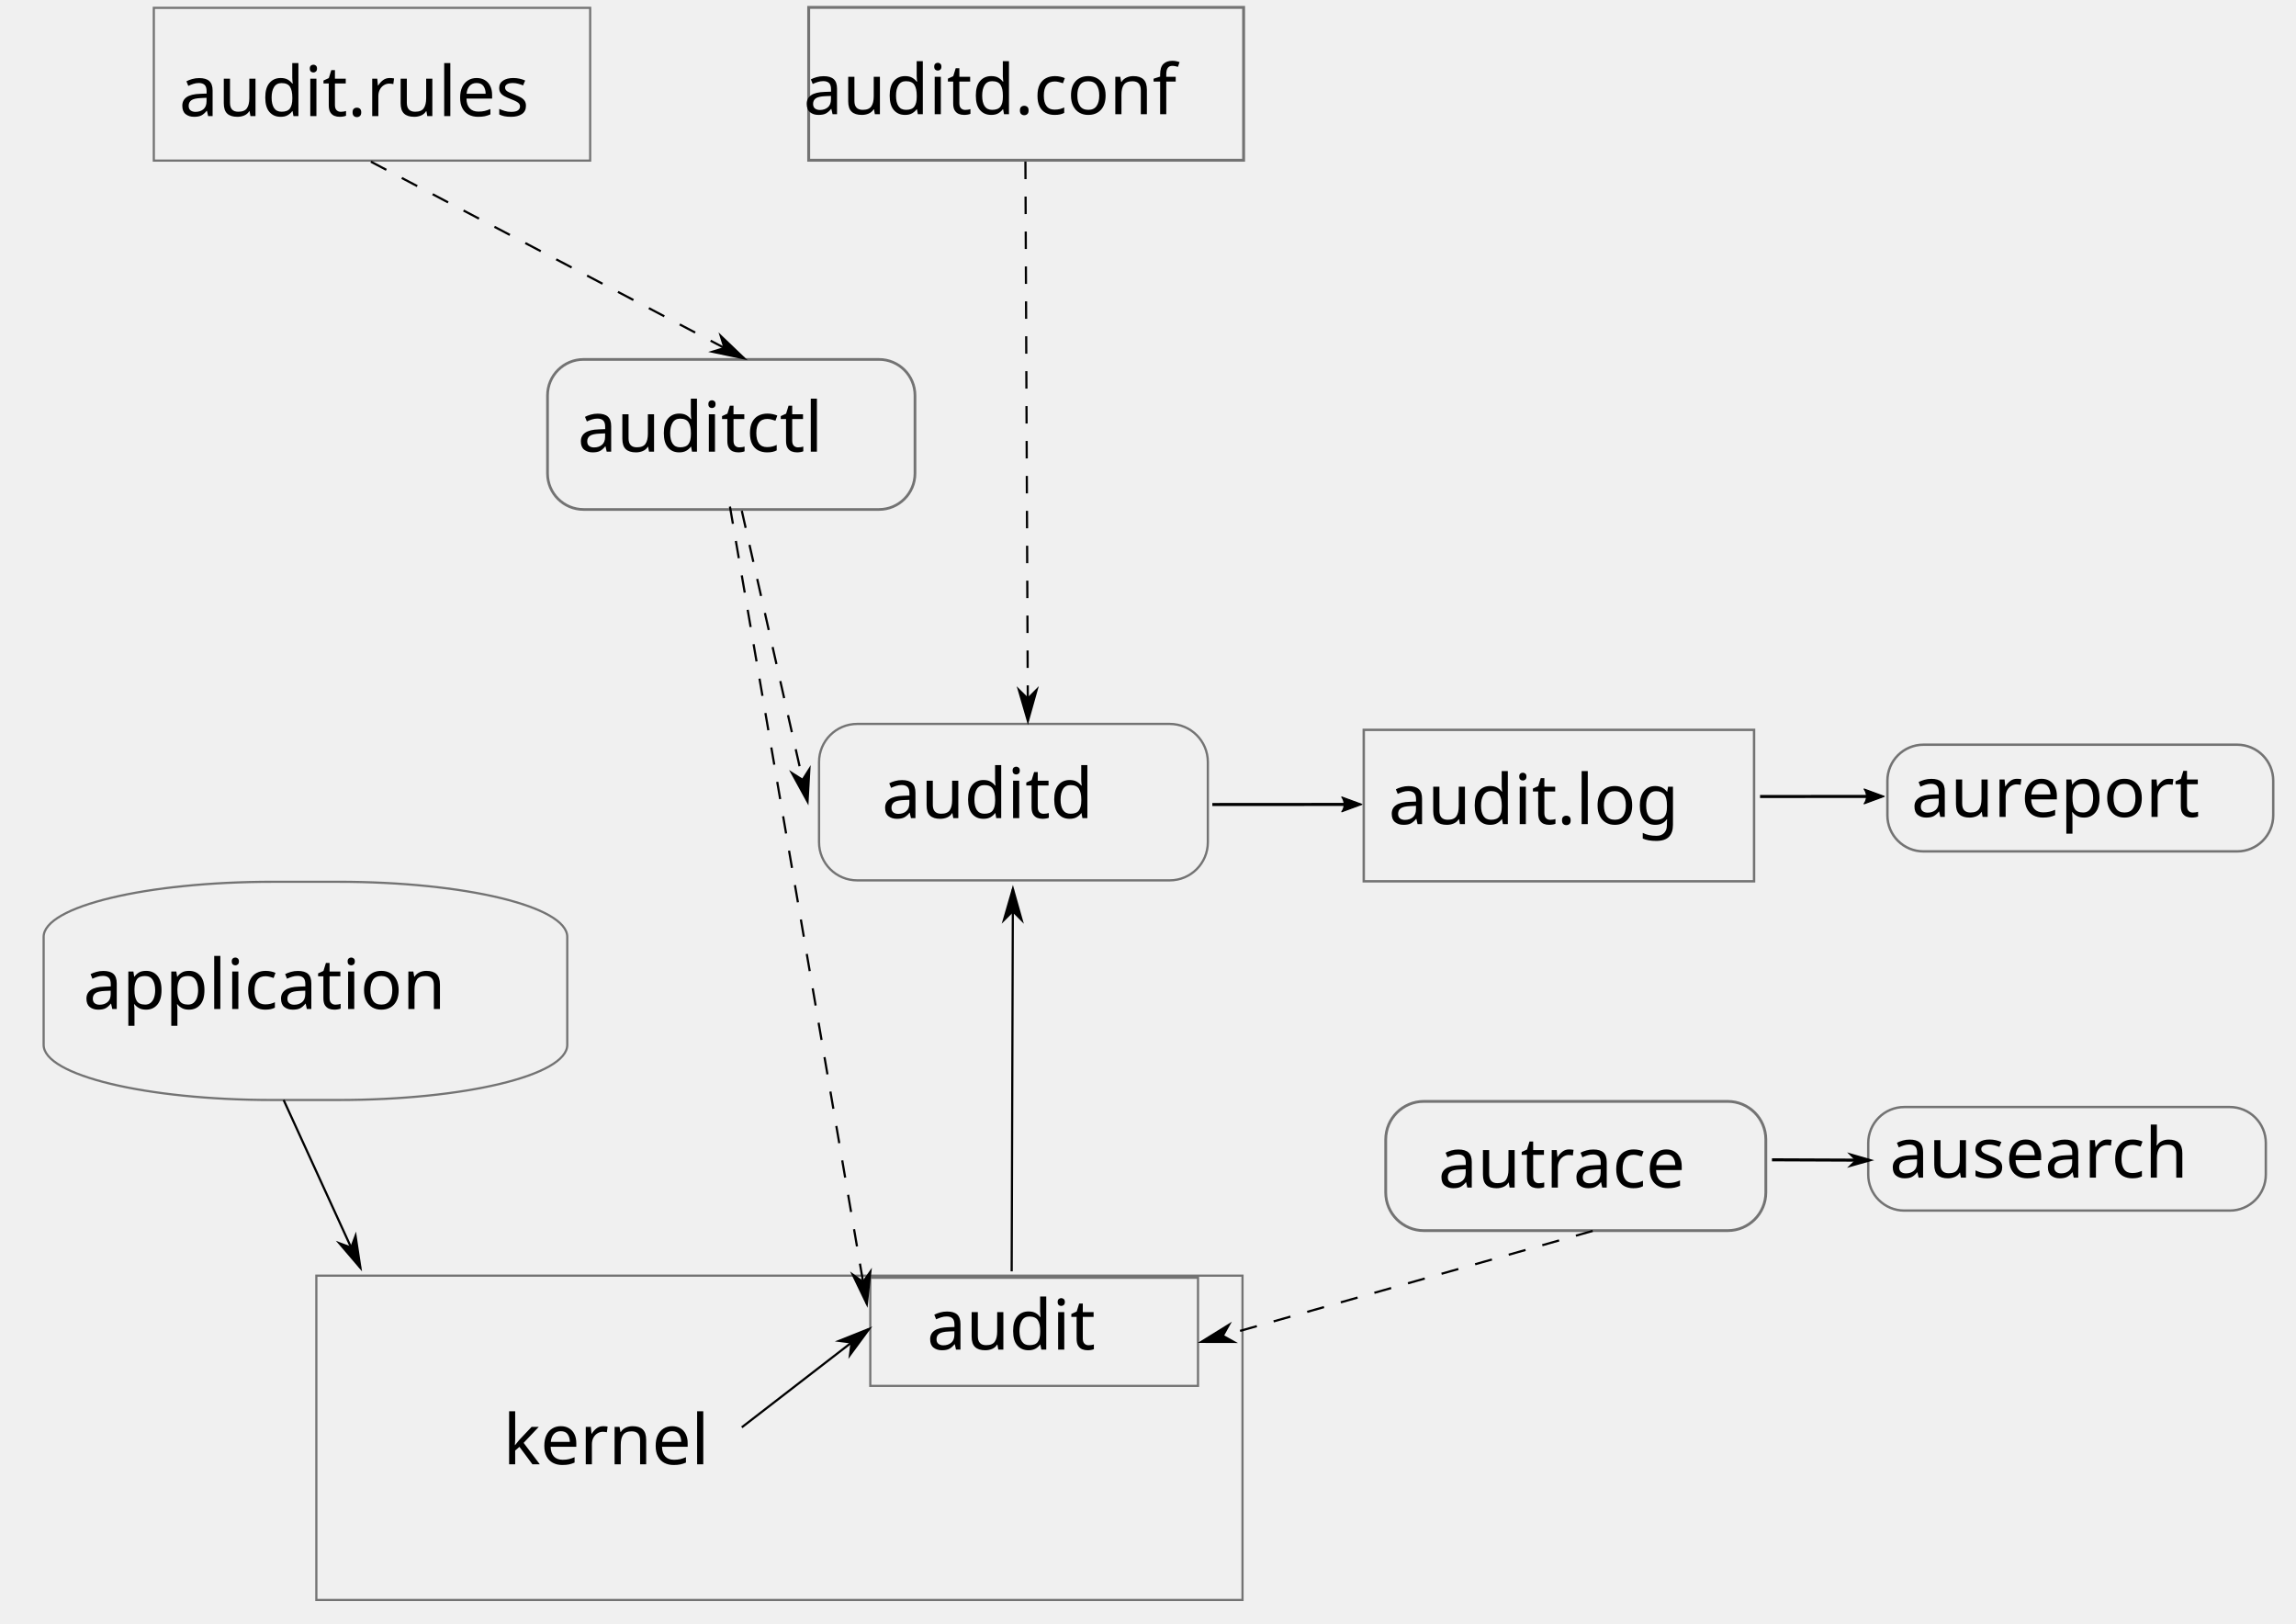
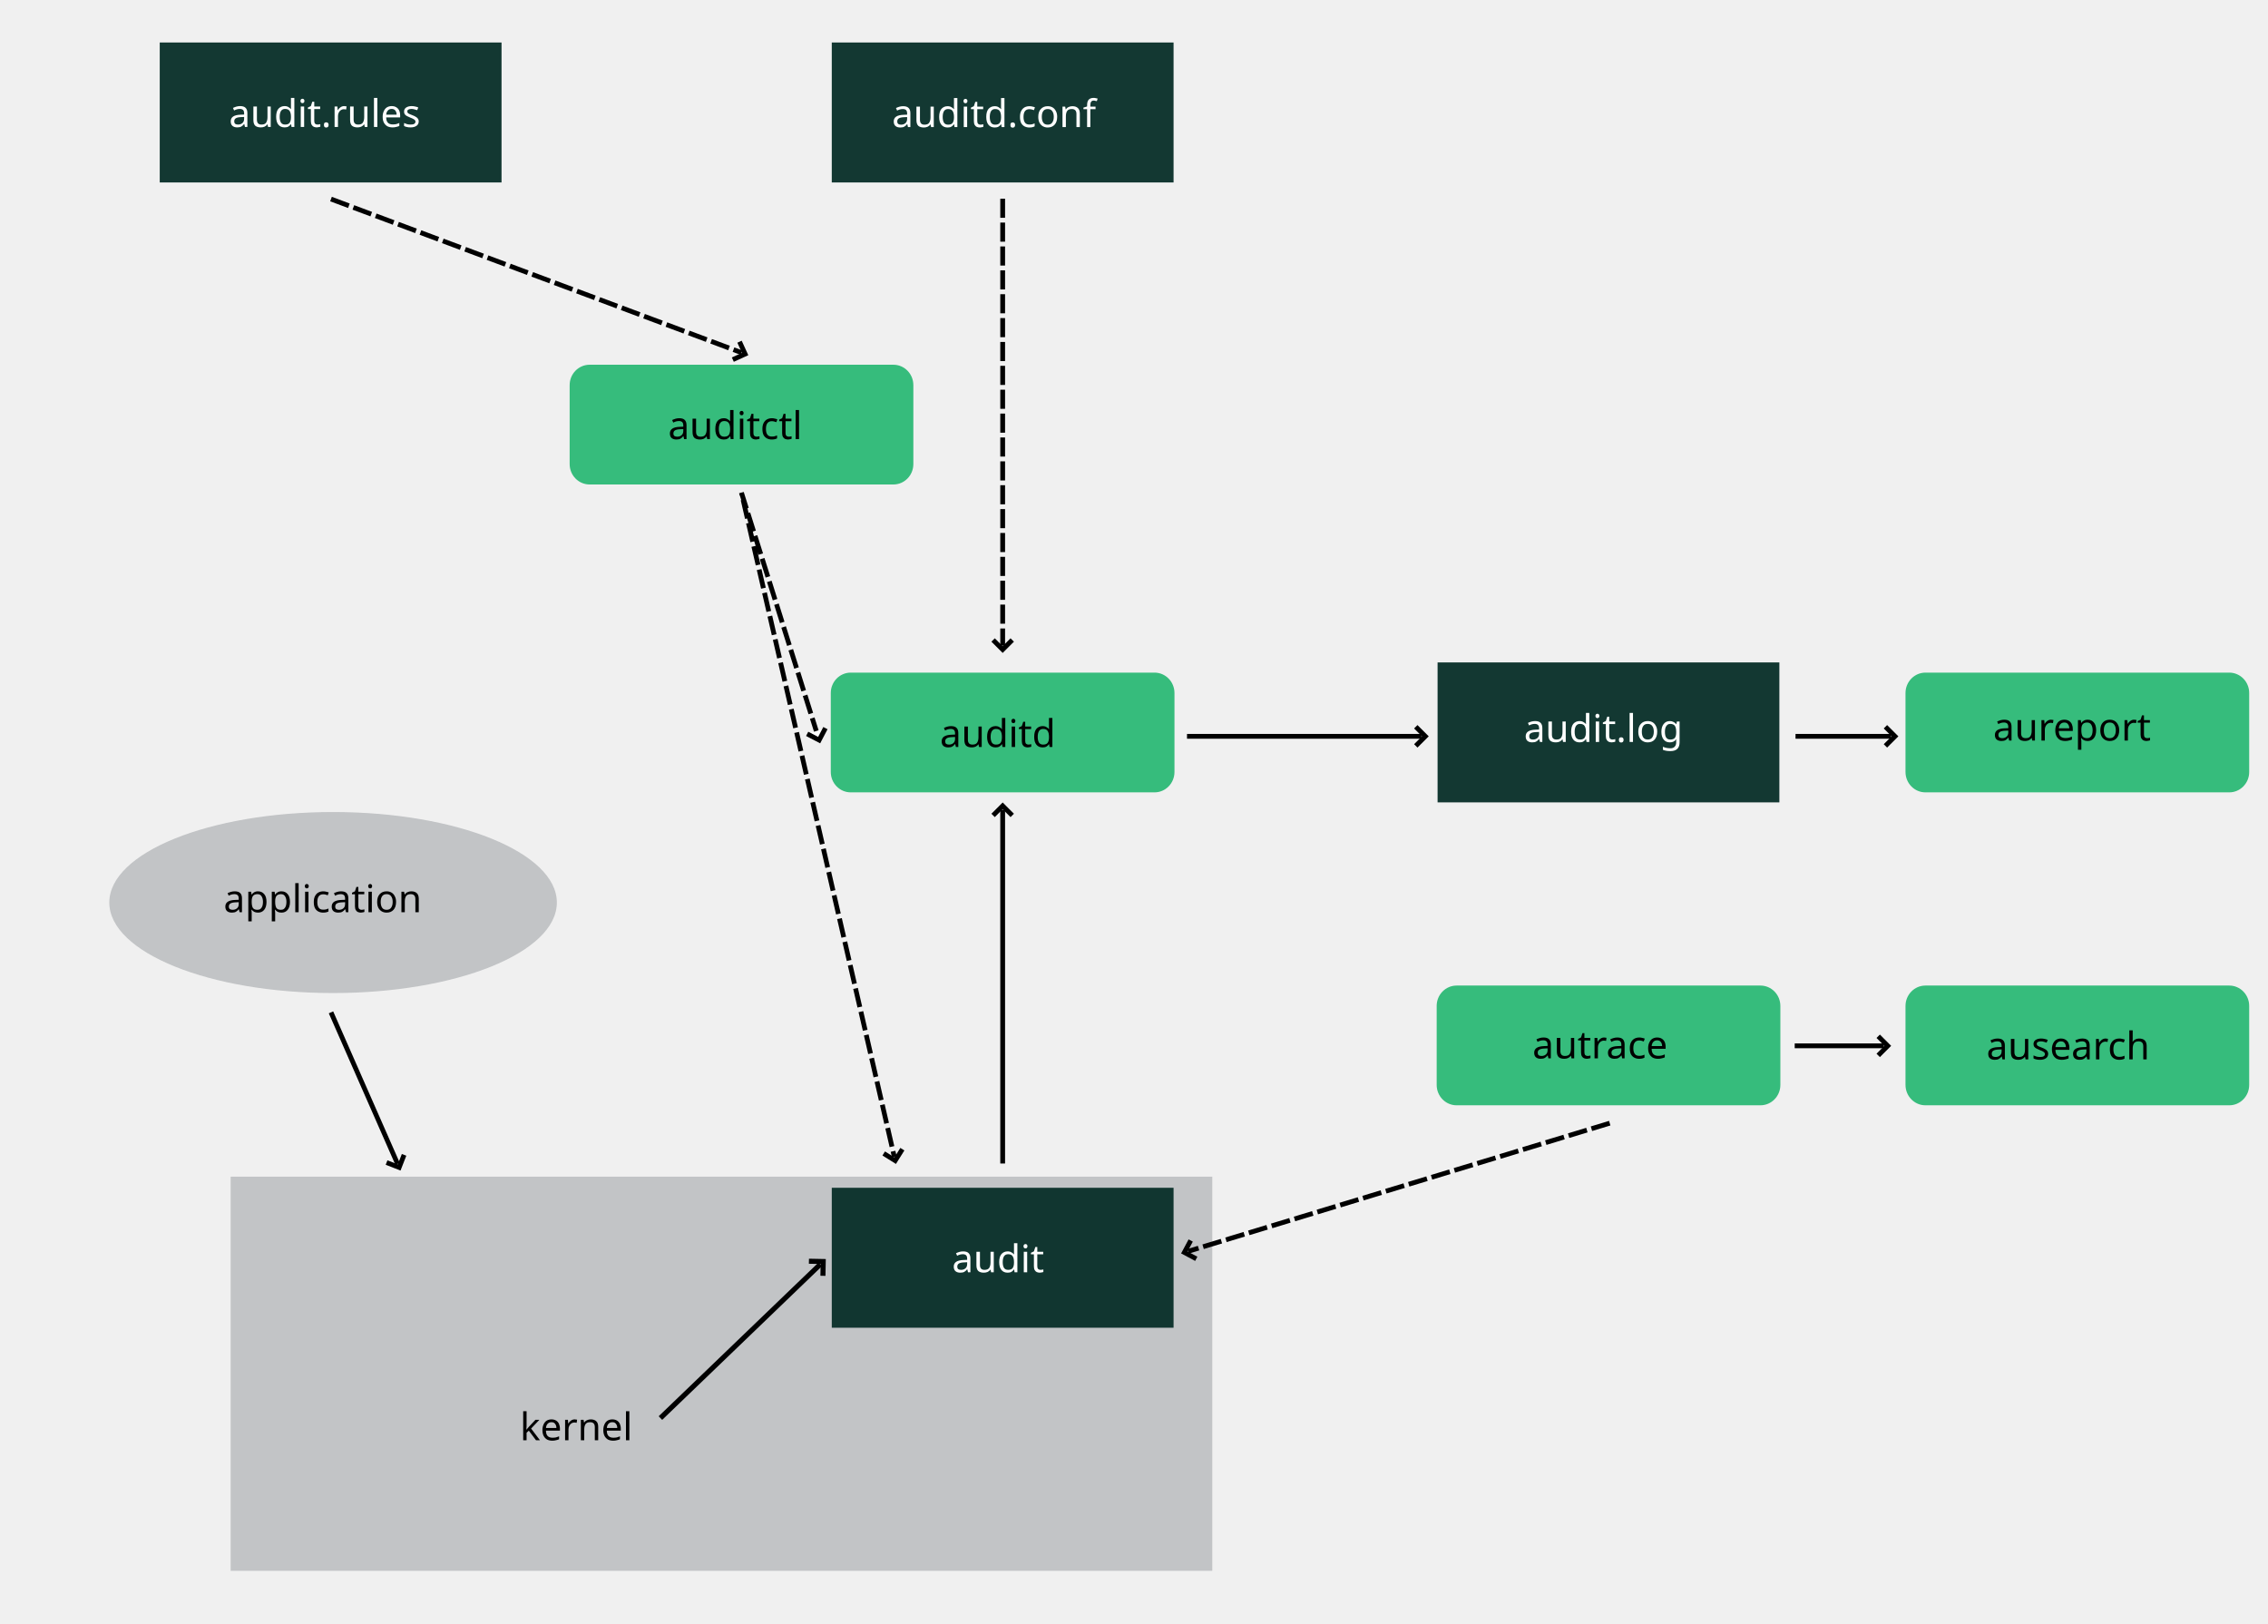
- <svg xmlns="http://www.w3.org/2000/svg" width="1052.362" height="744.094" id="svg2" version="1.0">
-   <defs id="defs4">
-     <marker style="overflow:visible;" id="Arrow1Mend" refX="0.0" refY="0.0" orient="auto">
-       <path transform="scale(0.4) rotate(180) translate(10,0)" style="fill-rule:evenodd;stroke:#000000;stroke-width:1pt;stroke-opacity:1;fill:#000000;fill-opacity:1" d="M 0.0,0.0 L 5.0,-5.0 L -12.5,0.0 L 5.0,5.0 L 0.0,0.0 z " id="path917" />
+ <svg xmlns="http://www.w3.org/2000/svg" width="950" height="680" viewBox="0 0 251.35 179.92" version="1.1" id="svg2664">
+   <defs id="defs2658">
+     <marker id="DotL" refX="0" refY="0" orient="auto" overflow="visible">
+       <path d="M3.92 0a4 4 0 1 1-8 0 4 4 0 0 1 8 0z" id="path965" fill-rule="evenodd" stroke="#0c322c" stroke-width=".8pt" stroke-opacity="1" fill="#0c322c" fill-opacity="1" />
    </marker>
-     <marker style="overflow:visible;" id="Arrow2Mend" refX="0.0" refY="0.0" orient="auto">
-       <path transform="scale(0.6) rotate(180) translate(0,0)" d="M 8.719,4.034 L -2.207,0.016 L 8.719,-4.002 C 6.973,-1.63 6.983,1.616 8.719,4.034 z " style="fill-rule:evenodd;stroke-width:0.625;stroke-linejoin:round;stroke:#000000;stroke-opacity:1;fill:#000000;fill-opacity:1" id="path935" />
+     <marker markerWidth="7.12" markerHeight="11.41" refX="3.56" refY="5.71" orient="auto" id="marker840">
+       <path d="m.7.7 5 5-5 5" id="path838" fill="none" stroke="#0c322c" stroke-width="2" stroke-linecap="butt" stroke-linejoin="miter" stroke-miterlimit="4" stroke-dasharray="none" stroke-opacity="1" />
    </marker>
-     <marker orient="auto" refY="0.0" refX="0.0" id="Arrow1Lstart" style="overflow:visible">
-       <path id="path7602" d="M 0.0,0.0 L 5.0,-5.0 L -12.5,0.0 L 5.0,5.0 L 0.0,0.0 z " style="fill-rule:evenodd;stroke:#000000;stroke-width:1.0pt;marker-start:none" transform="scale(0.8) translate(12.5,0)" />
+     <marker markerWidth="3.06" markerHeight="4.71" refX="1.53" refY="2.35" orient="auto" id="marker868">
+       <path d="m2.7.35-2 2 2 2" id="path851-3" fill="none" stroke="#000" stroke-width="1" stroke-linecap="butt" stroke-linejoin="miter" stroke-opacity="1" />
    </marker>
-     <marker orient="auto" refY="0.0" refX="0.0" id="Arrow1Lend" style="overflow:visible;">
-       <path id="path7599" d="M 0.0,0.0 L 5.0,-5.0 L -12.5,0.0 L 5.0,5.0 L 0.0,0.0 z " style="fill-rule:evenodd;stroke:#000000;stroke-width:1.0pt;marker-start:none;" transform="scale(0.8) rotate(180) translate(12.5,0)" />
+     <marker markerWidth="3.06" markerHeight="4.71" refX="1.53" refY="2.35" orient="auto" id="marker883">
+       <path d="m.35.35 2 2-2 2" id="path851" fill="none" stroke="#000" stroke-width="1" stroke-linecap="butt" stroke-linejoin="miter" stroke-opacity="1" />
    </marker>
-     <marker style="overflow:visible" id="Arrow2Mend-3" refX="0" refY="0" orient="auto">
-       <path transform="scale(-0.6)" d="M 8.719,4.034 -2.207,0.016 8.719,-4.002 c -1.745,2.372 -1.735,5.617 -6e-7,8.035 z" style="fill:#000000;fill-opacity:1;fill-rule:evenodd;stroke:#000000;stroke-width:0.625;stroke-linejoin:round;stroke-opacity:1" id="path935-6" />
+     <marker markerWidth="3.06" markerHeight="4.71" refX="1.53" refY="2.35" orient="auto" id="marker8684506">
+       <path d="m2.7.35-2 2 2 2" id="path1208" fill="#0c322c" stroke="#000" stroke-width="1" stroke-linecap="butt" stroke-linejoin="miter" stroke-opacity="1" />
+     </marker>
+     <marker markerWidth="3.06" markerHeight="4.71" refX="1.53" refY="2.35" orient="auto" id="marker8839976">
+       <path d="m.35.35 2 2-2 2" id="path1211" fill="#0c322c" stroke="#000" stroke-width="1" stroke-linecap="butt" stroke-linejoin="miter" stroke-opacity="1" />
+     </marker>
+     <marker markerWidth="3.06" markerHeight="4.71" refX="1.53" refY="2.35" orient="auto" id="marker86845062245">
+       <path d="m2.7.35-2 2 2 2" id="path1299" fill="#fff" stroke="#000" stroke-width="1" stroke-linecap="butt" stroke-linejoin="miter" stroke-opacity="1" />
+     </marker>
+     <marker markerWidth="3.06" markerHeight="4.71" refX="1.53" refY="2.35" orient="auto" id="marker88399767239">
+       <path d="m.35.35 2 2-2 2" id="path1302" fill="#fff" stroke="#000" stroke-width="1" stroke-linecap="butt" stroke-linejoin="miter" stroke-opacity="1" />
+     </marker>
+     <marker markerWidth="3.06" markerHeight="4.71" refX="1.53" refY="2.35" orient="auto" id="marker868450622454738">
+       <path d="m2.7.35-2 2 2 2" id="path1414" fill="#fff" stroke="#0c322c" stroke-width="1" stroke-linecap="butt" stroke-linejoin="miter" stroke-opacity="1" />
+     </marker>
+     <marker markerWidth="3.06" markerHeight="4.71" refX="1.53" refY="2.35" orient="auto" id="marker883997672393450">
+       <path d="m.35.35 2 2-2 2" id="path1417" fill="#fff" stroke="#0c322c" stroke-width="1" stroke-linecap="butt" stroke-linejoin="miter" stroke-opacity="1" />
+     </marker>
+     <marker markerWidth="3.06" markerHeight="4.71" refX="1.53" refY="2.35" orient="auto" id="marker8684112">
+       <path d="m2.7.35-2 2 2 2" id="path2096" fill="#fff" stroke="#0c322c" stroke-width="1" stroke-linecap="butt" stroke-linejoin="miter" stroke-opacity="1" fill-opacity="0" />
+     </marker>
+     <marker markerWidth="3.06" markerHeight="4.71" refX="1.53" refY="2.35" orient="auto" id="marker8834579">
+       <path d="m.35.35 2 2-2 2" id="path2099" fill="#fff" stroke="#0c322c" stroke-width="1" stroke-linecap="butt" stroke-linejoin="miter" stroke-opacity="1" fill-opacity="0" />
+     </marker>
+     <marker markerWidth="3.06" markerHeight="4.71" refX="1.53" refY="2.35" orient="auto" id="marker8836481">
+       <path d="m.35.35 2 2-2 2" id="path2261" fill="#fff" stroke="#0c322c" stroke-width="1" stroke-linecap="butt" stroke-linejoin="miter" stroke-opacity="1" fill-opacity="0" />
+     </marker>
+     <marker markerWidth="3.06" markerHeight="4.71" refX="1.53" refY="2.35" orient="auto" id="marker8836481-7">
+       <path d="m.35.35 2 2-2 2" id="path2261-5" fill="#fff" fill-opacity="0" stroke="#0c322c" stroke-width="1" stroke-linecap="butt" stroke-linejoin="miter" stroke-opacity="1" />
    </marker>
  </defs>
  <g id="layer1">
-     <g id="g3094" transform="translate(-191.1083,11.46686)">
-       <rect y="573.128" x="336.105" height="148.625" width="424.503" id="rect1902" style="opacity:0.523;fill:none;fill-opacity:1;fill-rule:nonzero;stroke:black;stroke-opacity:1" />
-       <rect y="574.094" x="590" height="49.546" width="150.209" id="rect1908" style="opacity:0.523;fill:none;fill-opacity:1;fill-rule:nonzero;stroke:black;stroke-opacity:1" />
-       <text id="text1918" y="659.582" x="479.873" style="font-style:normal;font-weight:normal;line-height:0%;font-family:'Andale Sans';text-align:center;text-anchor:middle;fill:#000000;fill-opacity:1;stroke:none;stroke-width:1px;stroke-linecap:butt;stroke-linejoin:miter;stroke-opacity:1" xml:space="preserve">
-         <tspan y="659.582" x="479.873" id="tspan1920" style="font-size:32px;line-height:1.25">kernel</tspan>
-       </text>
-       <text id="text1922" y="607.001" x="665.5" style="font-style:normal;font-weight:normal;line-height:0%;font-family:'Andale Sans';text-align:center;text-anchor:middle;fill:#000000;fill-opacity:1;stroke:none;stroke-width:1px;stroke-linecap:butt;stroke-linejoin:miter;stroke-opacity:1" xml:space="preserve">
-         <tspan y="607.001" x="665.5" id="tspan1924" style="font-size:32px;line-height:1.25">audit</tspan>
-       </text>
-     </g>
-     <g id="g3102" transform="translate(144.8843,37.92404)">
-       <rect rx="17.485" ry="17.485" y="293.83" x="230.518" height="71.689" width="178.207" id="rect1910" style="opacity:0.523;fill:none;fill-opacity:1;fill-rule:nonzero;stroke:#000000;stroke-width:1.036;stroke-opacity:1" />
-       <text id="text1926" y="337.001" x="318.703" style="font-style:normal;font-weight:normal;line-height:0%;font-family:'Andale Sans';text-align:center;text-anchor:middle;fill:#000000;fill-opacity:1;stroke:none;stroke-width:1px;stroke-linecap:butt;stroke-linejoin:miter;stroke-opacity:1" xml:space="preserve">
-         <tspan y="337.001" x="318.703" id="tspan1928" style="font-size:32px;line-height:1.25">auditd</tspan>
-       </text>
-     </g>
-     <g id="g3083" transform="translate(190.6636,-151.3694)">
-       <rect ry="0" y="154.758" x="180" height="70.042" width="199.336" id="rect1914" style="opacity:0.523;fill:none;fill-opacity:1;fill-rule:nonzero;stroke:black;stroke-width:1.327;stroke-opacity:1" />
-       <a transform="translate(6.59375,6.328125)" id="a2000">
-         <text xml:space="preserve" style="font-style:normal;font-weight:normal;line-height:0%;font-family:'Andale Sans';text-align:center;text-anchor:middle;fill:#000000;fill-opacity:1;stroke:none;stroke-width:1px;stroke-linecap:butt;stroke-linejoin:miter;stroke-opacity:1" x="270.562" y="197.391" id="text1930">
-           <tspan id="tspan1932" x="270.562" y="197.391" style="font-size:32px;line-height:1.25">auditd.conf</tspan>
-         </text>
-       </a>
-     </g>
-     <g id="g3114" transform="translate(-239.6655,-20)">
-       <rect rx="16.514" ry="16.514" y="184.714" x="490.62" height="68.76" width="168.426" id="rect1916" style="opacity:0.523;fill:none;fill-opacity:1;fill-rule:nonzero;stroke:black;stroke-width:1.24;stroke-opacity:1" />
-       <text id="text1934" y="227.001" x="571.547" style="font-style:normal;font-weight:normal;line-height:0%;font-family:'Andale Sans';text-align:center;text-anchor:middle;fill:#000000;fill-opacity:1;stroke:none;stroke-width:1px;stroke-linecap:butt;stroke-linejoin:miter;stroke-opacity:1" xml:space="preserve">
-         <tspan y="227.001" x="571.547" id="tspan1936" style="font-size:32px;line-height:1.25">auditctl</tspan>
-       </text>
-     </g>
-     <g id="g3109" transform="translate(-519.5,-80.5)">
-       <rect ry="0" y="84.094" x="590" height="70" width="200" id="rect1938" style="opacity:0.523;fill:none;fill-opacity:1;fill-rule:nonzero;stroke:black;stroke-opacity:1" />
-       <text id="text1940" y="133.719" x="692.719" style="font-style:normal;font-weight:normal;line-height:0%;font-family:'Andale Sans';text-align:center;text-anchor:middle;fill:#000000;fill-opacity:1;stroke:none;stroke-width:1px;stroke-linecap:butt;stroke-linejoin:miter;stroke-opacity:1" xml:space="preserve">
-         <tspan y="133.719" x="692.719" id="tspan1942" style="font-size:32px;line-height:1.25">audit.rules</tspan>
-       </text>
-     </g>
-     <g id="g3119" transform="translate(4.518891,90.32386)">
-       <rect y="244.146" x="620.552" height="69.397" width="178.897" id="rect1952" style="opacity:0.523;fill:none;fill-opacity:1;fill-rule:nonzero;stroke:#000000;stroke-width:1.103;stroke-opacity:1" />
-       <text id="text1954" y="287.36" x="709.375" style="font-style:normal;font-weight:normal;line-height:0%;font-family:'Andale Sans';text-align:center;text-anchor:middle;fill:#000000;fill-opacity:1;stroke:none;stroke-width:1px;stroke-linecap:butt;stroke-linejoin:miter;stroke-opacity:1" xml:space="preserve">
-         <tspan y="287.36" x="709.375" id="tspan1956" style="font-size:32px;line-height:1.25">audit.log</tspan>
-       </text>
-     </g>
-     <g id="g3132" transform="translate(-175.5024,0.499985)">
-       <rect rx="17.485" ry="17.485" y="504.234" x="810.64" height="59.221" width="174.223" id="rect1912" style="opacity:0.523;fill:none;fill-opacity:1;fill-rule:nonzero;stroke:black;stroke-width:1.279;stroke-opacity:1" />
-       <text id="text1972" y="543.719" x="902.25" style="font-style:normal;font-weight:normal;line-height:0%;font-family:'Andale Sans';text-align:center;text-anchor:middle;fill:#000000;fill-opacity:1;stroke:none;stroke-width:1px;stroke-linecap:butt;stroke-linejoin:miter;stroke-opacity:1" xml:space="preserve">
-         <tspan y="543.719" x="902.25" id="tspan1974" style="font-size:32px;line-height:1.25">autrace</tspan>
-       </text>
-     </g>
-     <g id="g3137" transform="translate(4.523354,116.6261)">
-       <rect rx="16.514" ry="16.514" y="224.652" x="860.557" height="48.886" width="176.844" id="rect1976" style="opacity:0.523;fill:none;fill-opacity:1;fill-rule:nonzero;stroke:#000000;stroke-width:1.114;stroke-opacity:1" />
-       <text id="text1980" y="257.735" x="948.5" style="font-style:normal;font-weight:normal;line-height:0%;font-family:'Andale Sans';text-align:center;text-anchor:middle;fill:#000000;fill-opacity:1;stroke:none;stroke-width:1px;stroke-linecap:butt;stroke-linejoin:miter;stroke-opacity:1" xml:space="preserve">
-         <tspan y="257.735" x="948.5" id="tspan1982" style="font-size:32px;line-height:1.25">aureport</tspan>
-       </text>
-     </g>
-     <g id="g3147" transform="translate(-0.9268246,212.6745)">
-       <rect rx="16.514" ry="16.514" y="294.641" x="857.231" height="47.461" width="182.222" id="rect1978" style="opacity:0.523;fill:none;fill-opacity:1;fill-rule:nonzero;stroke:#000000;stroke-width:1.093;stroke-opacity:1" />
-       <text id="text1984" y="327.001" x="946.312" style="font-style:normal;font-weight:normal;line-height:0%;font-family:'Andale Sans';text-align:center;text-anchor:middle;fill:#000000;fill-opacity:1;stroke:none;stroke-width:1px;stroke-linecap:butt;stroke-linejoin:miter;stroke-opacity:1" xml:space="preserve">
-         <tspan y="327.001" x="946.312" id="tspan1986" style="font-size:32px;line-height:1.25">ausearch</tspan>
-       </text>
-     </g>
-     <g id="g3089">
-       <rect rx="105" ry="25.256" y="404.094" x="20" height="100" width="240" id="rect1988" style="opacity:0.523;fill:none;fill-opacity:1;fill-rule:nonzero;stroke:black;stroke-opacity:1" />
-       <text id="text1992" y="462.388" x="132.111" style="font-style:normal;font-weight:normal;line-height:0%;font-family:'Andale Sans';text-align:center;text-anchor:middle;fill:#000000;fill-opacity:1;stroke:none;stroke-width:1px;stroke-linecap:butt;stroke-linejoin:miter;stroke-opacity:1" xml:space="preserve">
-         <tspan y="462.388" x="132.111" id="tspan1994" style="font-size:32px;line-height:1.25">application</tspan>
-       </text>
-     </g>
-     <path style="fill:none;fill-opacity:0.75;fill-rule:evenodd;stroke:#000000;stroke-width:1px;stroke-linecap:butt;stroke-linejoin:miter;stroke-opacity:1;marker-end:url(#Arrow1Lend)" d="m 463.695,582.623 0.563,-175.134" id="path7621" />
-     <path style="fill:none;fill-opacity:0.75;fill-rule:evenodd;stroke:#000000;stroke-width:1;stroke-linecap:butt;stroke-linejoin:miter;stroke-miterlimit:4;stroke-dasharray:8, 8;stroke-dashoffset:0;stroke-opacity:1;marker-end:url(#Arrow1Lend)" d="m 470,74.094 1.13,256.182" id="path7633" />
-     <path style="fill:none;fill-opacity:0.75;fill-rule:evenodd;stroke:#000000;stroke-width:1;stroke-linecap:butt;stroke-linejoin:miter;stroke-miterlimit:4;stroke-dasharray:8, 8;stroke-dashoffset:0;stroke-opacity:1;marker-end:url(#Arrow1Lend)" d="M 170,74.094 340.962,164.167" id="path7635" />
-     <path style="fill:none;fill-opacity:0.75;fill-rule:evenodd;stroke:#000000;stroke-width:1;stroke-linecap:butt;stroke-linejoin:miter;stroke-miterlimit:4;stroke-dasharray:8, 8;stroke-dashoffset:0;stroke-opacity:1;marker-end:url(#Arrow1Lend)" d="m 340,234.094 30.104,133.096" id="path7637" />
-     <path style="fill:none;fill-opacity:0.75;fill-rule:evenodd;stroke:#000000;stroke-width:1;stroke-linecap:butt;stroke-linejoin:miter;stroke-miterlimit:4;stroke-dasharray:8, 8;stroke-dashoffset:0;stroke-opacity:1;marker-end:url(#Arrow1Lend)" d="m 334.571,232.152 62.733,365.261" id="path7639" />
-     <path style="fill:none;fill-opacity:0.75;fill-rule:evenodd;stroke:#000000;stroke-width:1px;stroke-linecap:butt;stroke-linejoin:miter;stroke-opacity:1;marker-end:url(#Arrow1Lend)" d="m 130,504.094 35.138,76.804" id="path7643" />
-     <path style="fill:none;fill-opacity:0.75;fill-rule:evenodd;stroke:#000000;stroke-width:1px;stroke-linecap:butt;stroke-linejoin:miter;stroke-opacity:1;marker-end:url(#Arrow1Lend)" d="M 340,654.094 398.275,609.069" id="path7645" />
-     <path style="fill:none;fill-opacity:0.75;fill-rule:evenodd;stroke:#000000;stroke-width:1;stroke-linecap:butt;stroke-linejoin:miter;stroke-miterlimit:4;stroke-dasharray:8, 8;stroke-dashoffset:0;stroke-opacity:1;marker-end:url(#Arrow1Lend)" d="M 730,564.094 550.785,614.898" id="path1947" />
-     <path style="fill:none;stroke:#000000;stroke-width:1.4;stroke-linecap:butt;stroke-linejoin:miter;stroke-opacity:1;stroke-miterlimit:4;stroke-dasharray:none;marker-end:url(#Arrow2Mend)" d="m 555.668,368.679 c 66.665,-0.044 66.665,-0.044 66.665,-0.044" id="path71" />
-     <path style="fill:none;stroke:#000000;stroke-width:1.4;stroke-linecap:butt;stroke-linejoin:miter;stroke-miterlimit:4;stroke-dasharray:none;stroke-opacity:1;marker-end:url(#Arrow2Mend-3)" d="m 806.711,365.019 c 55.038,-0.044 55.038,-0.044 55.038,-0.044" id="path71-7" />
-     <path style="fill:none;stroke:#000000;stroke-width:1.4;stroke-linecap:butt;stroke-linejoin:miter;stroke-opacity:1;stroke-miterlimit:4;stroke-dasharray:none;marker-end:url(#Arrow1Mend)" d="m 812.179,531.506 c 44.109,0.174 44.109,0.174 44.109,0.174" id="path1279" />
+     <rect id="rect3383" width="108.79" height="43.68" x="25.56" y="130.4" rx="0" ry="0" opacity=".97" fill="#c0c2c4" stroke-width=".56" stroke-linecap="square" stroke-dasharray="2.223, 0.556" paint-order="stroke fill markers" stop-color="#000" />
+     <rect id="rect3251" width="38.09" height="13.27" x="92.07" y="74.54" rx="2.21" ry="2.26" opacity=".97" fill="#30ba78" stroke-width=".56" stroke-linecap="square" stroke-dasharray="2.223, 0.556" paint-order="stroke fill markers" stop-color="#000" />
+     <text xml:space="preserve" style="line-height:1.25;-inkscape-font-specification:'Poppins, Medium'" x="104.17" y="82.78" id="text3255" font-weight="500" font-size="4.23" font-family="Poppins" letter-spacing="0" stroke-width=".26">
+       <tspan id="tspan3253" x="104.17" y="82.78" font-size="4.23" stroke-width=".26">auditd</tspan>
+     </text>
+     <rect id="rect3257" width="37.88" height="15.51" x="17.7" y="4.71" rx="0" ry="0" opacity=".97" fill="#0c322c" stroke-width=".56" stroke-linecap="square" stroke-dasharray="2.223, 0.556" paint-order="stroke fill markers" stop-color="#000" />
+     <text xml:space="preserve" style="line-height:1.25;-inkscape-font-specification:'Poppins, Medium'" x="25.38" y="14.07" id="text3264" font-weight="500" font-size="4.23" font-family="Poppins" letter-spacing="0" stroke-width=".26">
+       <tspan id="tspan3262" x="25.38" y="14.07" font-size="4.23" fill="#fff" stroke-width=".26">audit.rules</tspan>
+     </text>
+     <rect id="rect3257-2" width="37.88" height="15.51" x="92.18" y="4.71" rx="0" ry="0" opacity=".97" fill="#0c322c" stroke-width=".56" stroke-linecap="square" stroke-dasharray="2.223, 0.556" paint-order="stroke fill markers" stop-color="#000" />
+     <text xml:space="preserve" style="line-height:1.25;-inkscape-font-specification:'Poppins, Medium'" x="98.86" y="14.08" id="text3264-8" font-weight="500" font-size="4.23" font-family="Poppins" letter-spacing="0" stroke-width=".26">
+       <tspan id="tspan3262-2" x="98.86" y="14.08" font-size="4.23" fill="#fff" stroke-width=".26">auditd.conf</tspan>
+     </text>
+     <rect id="rect3257-9" width="37.88" height="15.51" x="159.32" y="73.41" rx="0" ry="0" opacity=".97" fill="#0c322c" stroke-width=".56" stroke-linecap="square" stroke-dasharray="2.223, 0.556" paint-order="stroke fill markers" stop-color="#000" />
+     <text xml:space="preserve" style="line-height:1.25;-inkscape-font-specification:'Poppins, Medium'" x="168.9" y="82.22" id="text3264-9" font-weight="500" font-size="4.23" font-family="Poppins" letter-spacing="0" stroke-width=".26">
+       <tspan id="tspan3262-6" x="168.9" y="82.22" font-size="4.23" fill="#fff" stroke-width=".26">audit.log</tspan>
+     </text>
+     <rect id="rect3257-0" width="37.88" height="15.51" x="92.18" y="131.63" rx="0" ry="0" opacity=".97" fill="#0c322c" stroke-width=".56" stroke-linecap="square" stroke-dasharray="2.223, 0.556" paint-order="stroke fill markers" stop-color="#000" />
+     <text xml:space="preserve" style="line-height:1.25;-inkscape-font-specification:'Poppins, Medium'" x="105.51" y="140.99" id="text3264-2" font-weight="500" font-size="4.23" font-family="Poppins" letter-spacing="0" stroke-width=".26">
+       <tspan id="tspan3262-7" x="105.51" y="140.99" font-size="4.23" fill="#fff" stroke-width=".26">audit</tspan>
+     </text>
+     <rect id="rect3251-6" width="38.09" height="13.27" x="63.13" y="40.42" rx="2.21" ry="2.26" opacity=".97" fill="#30ba78" stroke-width=".56" stroke-linecap="square" stroke-dasharray="2.223, 0.556" paint-order="stroke fill markers" stop-color="#000" />
+     <text xml:space="preserve" style="line-height:1.25;-inkscape-font-specification:'Poppins, Medium'" x="74.05" y="48.66" id="text3255-1" font-weight="500" font-size="4.23" font-family="Poppins" letter-spacing="0" stroke-width=".26">
+       <tspan id="tspan3253-3" x="74.05" y="48.66" font-size="4.23" stroke-width=".26">auditctl</tspan>
+     </text>
+     <rect id="rect3251-2" width="38.09" height="13.27" x="211.18" y="74.54" rx="2.21" ry="2.26" opacity=".97" fill="#30ba78" stroke-width=".56" stroke-linecap="square" stroke-dasharray="2.223, 0.556" paint-order="stroke fill markers" stop-color="#000" />
+     <text xml:space="preserve" style="line-height:1.25;-inkscape-font-specification:'Poppins, Medium'" x="220.9" y="82.07" id="text3255-15" font-weight="500" font-size="4.23" font-family="Poppins" letter-spacing="0" stroke-width=".26">
+       <tspan id="tspan3253-9" x="220.9" y="82.07" font-size="4.23" stroke-width=".26">aureport</tspan>
+     </text>
+     <rect id="rect3251-9" width="38.09" height="13.27" x="159.22" y="109.22" rx="2.21" ry="2.26" opacity=".97" fill="#30ba78" stroke-width=".56" stroke-linecap="square" stroke-dasharray="2.223, 0.556" paint-order="stroke fill markers" stop-color="#000" />
+     <text xml:space="preserve" style="line-height:1.25;-inkscape-font-specification:'Poppins, Medium'" x="169.84" y="117.29" id="text3255-14" font-weight="500" font-size="4.23" font-family="Poppins" letter-spacing="0" stroke-width=".26">
+       <tspan id="tspan3253-91" x="169.84" y="117.29" font-size="4.23" stroke-width=".26">autrace</tspan>
+     </text>
+     <rect id="rect3251-0" width="38.09" height="13.27" x="211.18" y="109.22" rx="2.21" ry="2.26" opacity=".97" fill="#30ba78" stroke-width=".56" stroke-linecap="square" stroke-dasharray="2.223, 0.556" paint-order="stroke fill markers" stop-color="#000" />
+     <text xml:space="preserve" style="line-height:1.25;-inkscape-font-specification:'Poppins, Medium'" x="220.16" y="117.4" id="text3255-7" font-weight="500" font-size="4.23" font-family="Poppins" letter-spacing="0" stroke-width=".26">
+       <tspan id="tspan3253-5" x="220.16" y="117.4" font-size="4.23" stroke-width=".26">ausearch</tspan>
+     </text>
+     <ellipse id="path3385" cx="36.91" cy="100.02" rx="24.8" ry="10.03" opacity=".97" fill="#c0c2c4" stroke-width=".87" stroke-linecap="square" stroke-dasharray="3.493, 0.873" paint-order="stroke fill markers" stop-color="#000" stroke="none" stroke-miterlimit="4" stroke-dashoffset="0" />
+     <text xml:space="preserve" style="line-height:1.25;-inkscape-font-specification:'Poppins, Medium'" x="24.78" y="101.09" id="text3389" font-weight="500" font-size="4.23" font-family="Poppins" letter-spacing="0" stroke-width=".26">
+       <tspan id="tspan3387" x="24.78" y="101.09" font-size="4.23" stroke-width=".26">application</tspan>
+     </text>
+     <path d="M111.12 22.02v49.53" id="path3655" fill="none" stroke="#000" stroke-width=".53" stroke-linecap="butt" stroke-linejoin="miter" stroke-miterlimit="4" stroke-dasharray="2.117,0.529" stroke-dashoffset="0" stroke-opacity="1" marker-end="url(#marker883)" />
+     <path d="M131.55 81.6h25.98" id="path3657" fill="none" stroke="#000" stroke-width=".53" stroke-linecap="butt" stroke-linejoin="miter" stroke-miterlimit="4" stroke-dasharray="none" stroke-opacity="1" marker-end="url(#marker883)" />
+     <path d="M198.99 81.6h10.59" id="path3659" fill="none" stroke="#000" stroke-width=".53" stroke-linecap="butt" stroke-linejoin="miter" stroke-miterlimit="4" stroke-dasharray="none" stroke-opacity="1" marker-end="url(#marker883)" />
+     <path d="M198.9 115.9h9.88" id="path3661" fill="none" stroke="#000" stroke-width=".53" stroke-linecap="butt" stroke-linejoin="miter" stroke-miterlimit="4" stroke-dasharray="none" stroke-opacity="1" marker-end="url(#marker883)" />
+     <path d="m178.4 124.47-46.73 14.2" id="path3663" fill="none" stroke="#000" stroke-width=".53" stroke-linecap="butt" stroke-linejoin="miter" stroke-miterlimit="4" stroke-dasharray="2.117, 0.529" stroke-dashoffset="0" stroke-opacity="1" marker-end="url(#marker883)" />
+     <path d="M111.12 128.94v-39.2" id="path3665" fill="none" stroke="#000" stroke-width=".53" stroke-linecap="butt" stroke-linejoin="miter" stroke-miterlimit="4" stroke-dasharray="none" stroke-opacity="1" marker-end="url(#marker883)" />
+     <path d="m90.65 81.6-8.48-27 16.94 73.6" id="path3667" fill="none" stroke="#000" stroke-width=".53" stroke-linecap="butt" stroke-linejoin="miter" stroke-miterlimit="4" stroke-dasharray="2.117, 0.529" stroke-dashoffset="0" stroke-opacity="1" marker-start="url(#marker86845062245)" marker-end="url(#marker883)" />
+     <path d="m36.68 112.19 7.38 16.79" id="path3669" fill="none" stroke="#000" stroke-width=".53" stroke-linecap="butt" stroke-linejoin="miter" stroke-miterlimit="4" stroke-dasharray="none" stroke-opacity="1" marker-end="url(#marker883)" />
+     <path d="m36.68 22.06 45.49 17.02" id="path3671" fill="none" stroke="#000" stroke-width=".53" stroke-linecap="butt" stroke-linejoin="miter" stroke-miterlimit="4" stroke-dasharray="2.117,0.529" stroke-dashoffset="0" stroke-opacity="1" marker-end="url(#marker883)" />
+     <text xml:space="preserve" style="line-height:1.25;-inkscape-font-specification:'Poppins, Medium'" x="57.62" y="159.61" id="text3389-7" font-weight="500" font-size="4.23" font-family="Poppins" letter-spacing="0" stroke-width=".26">
+       <tspan id="tspan3387-0" x="57.62" y="159.61" font-size="4.23" stroke-width=".26">kernel</tspan>
+     </text>
+     <path d="m73.19 157.15 17.71-17.03" id="path3691" fill="none" stroke="#000" stroke-width=".56" stroke-linecap="butt" stroke-linejoin="miter" stroke-miterlimit="4" stroke-dasharray="none" stroke-opacity="1" marker-end="url(#marker883)" />
  </g>
</svg>
